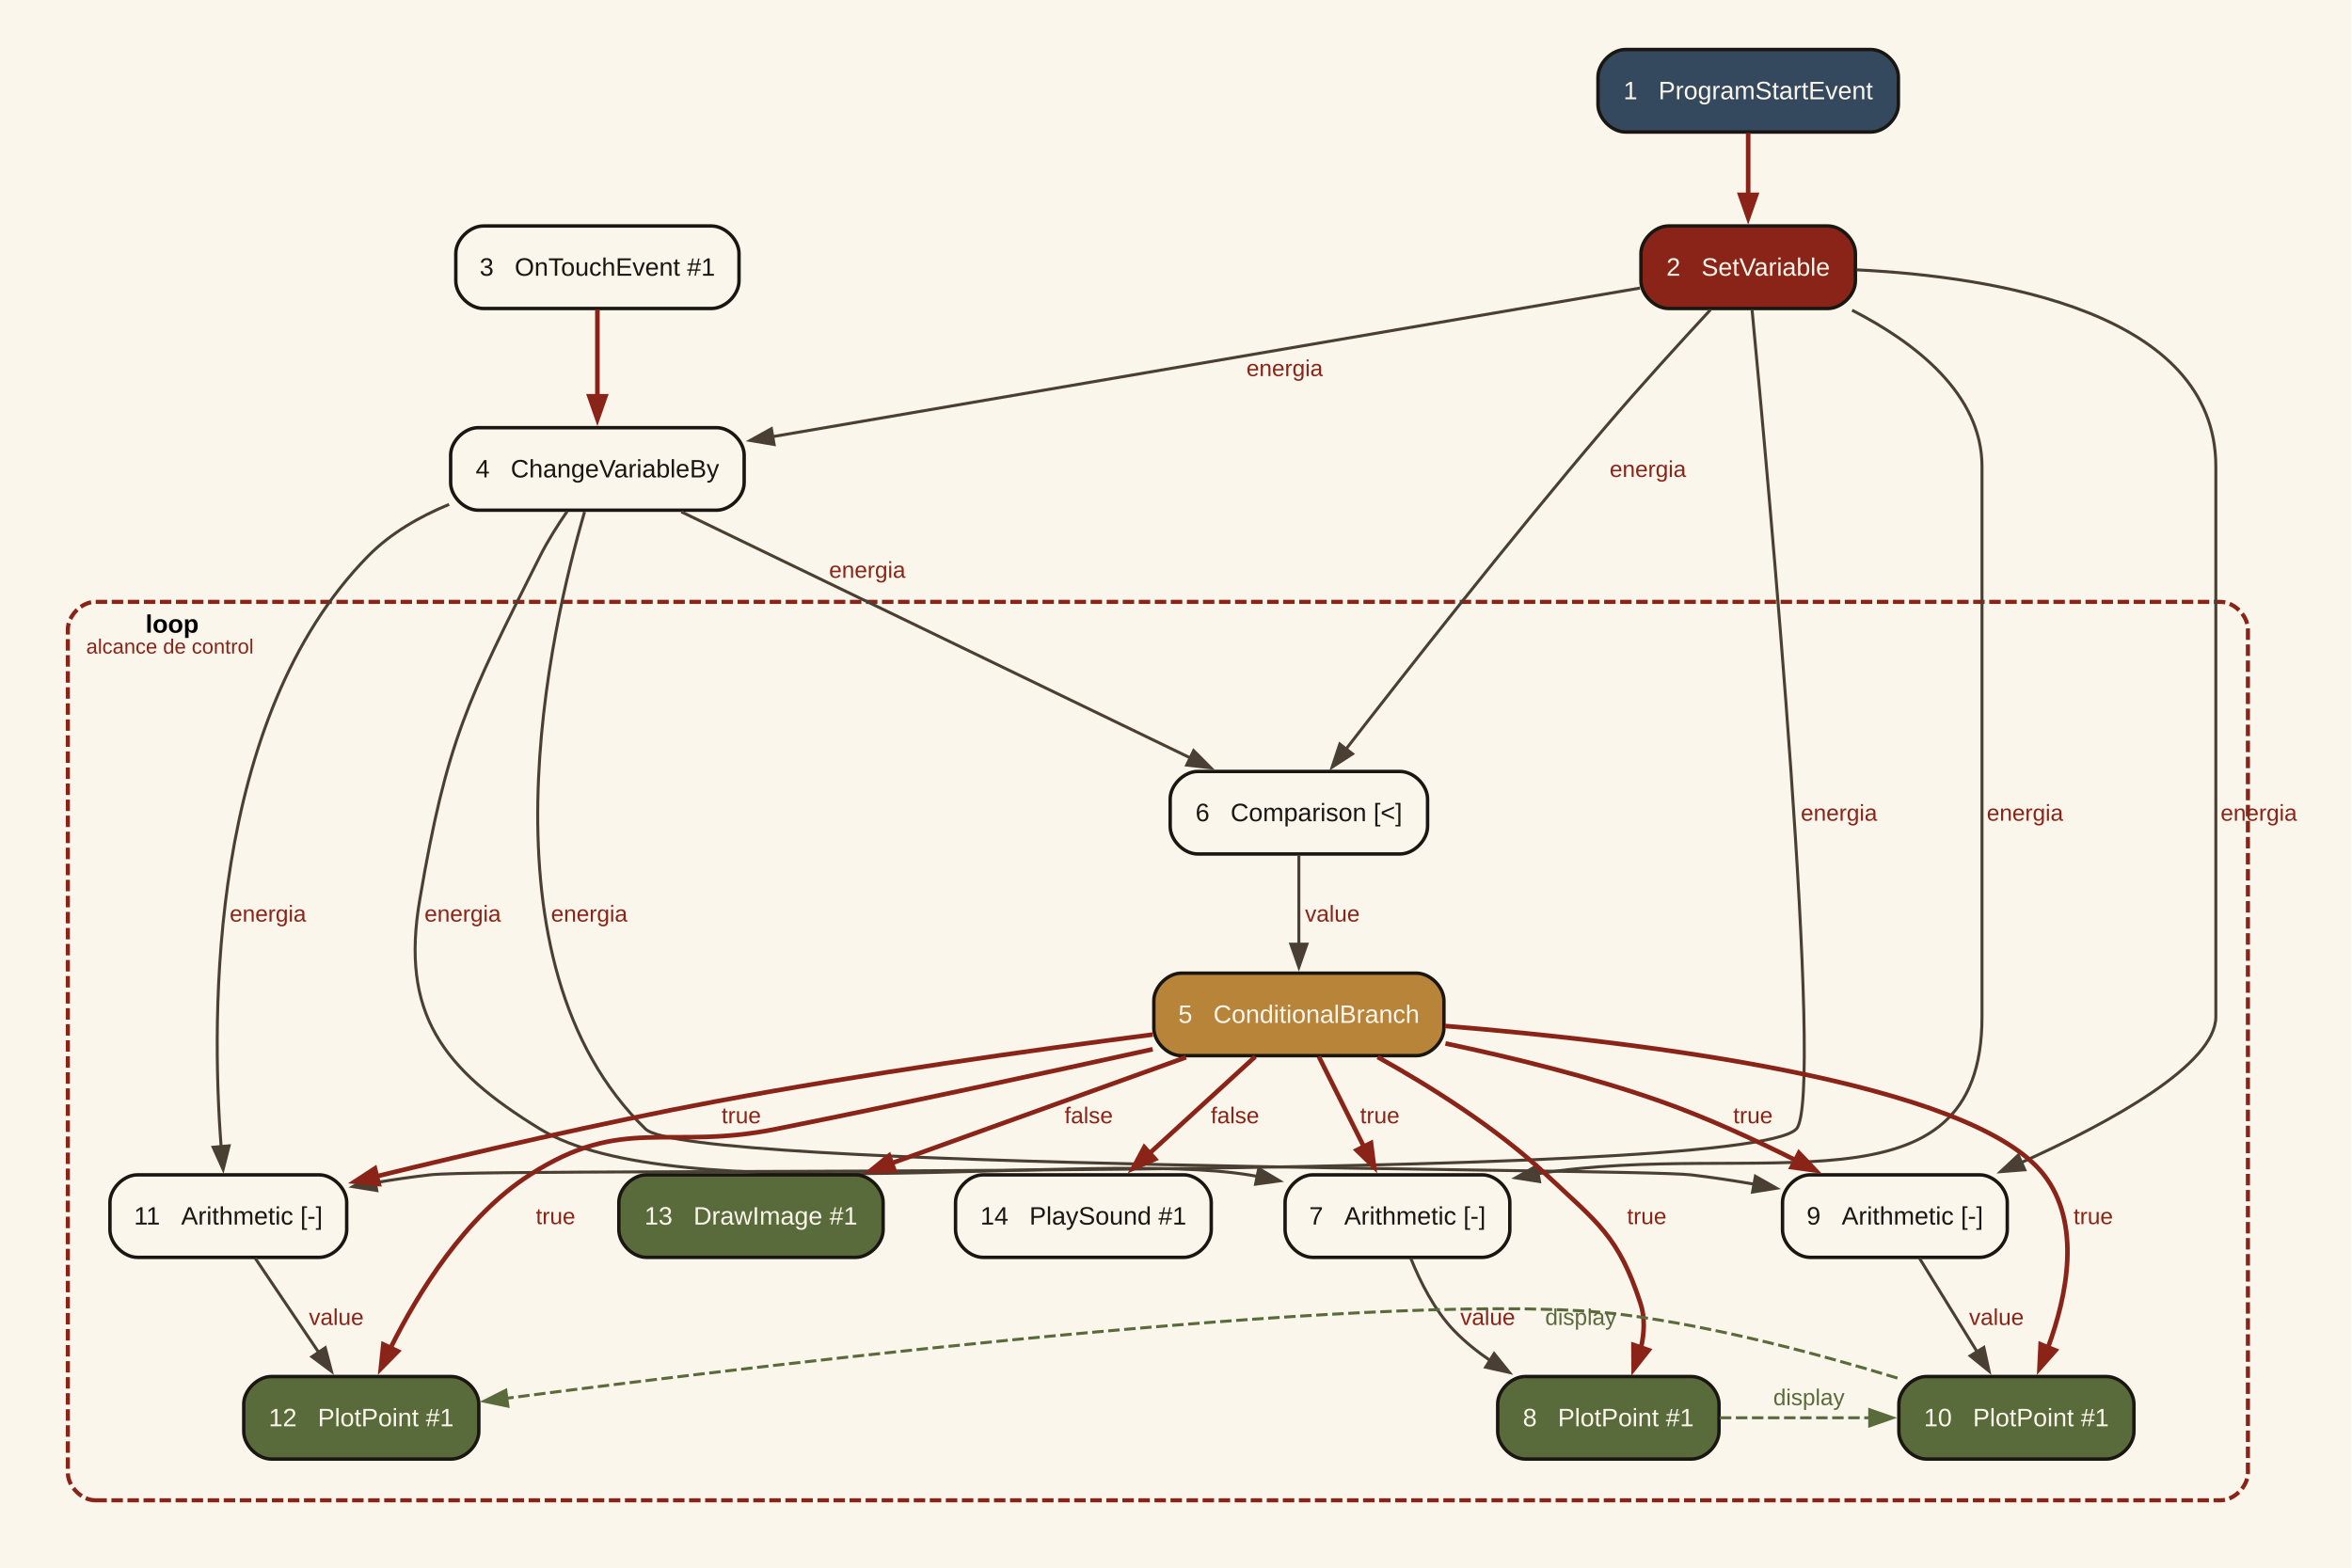
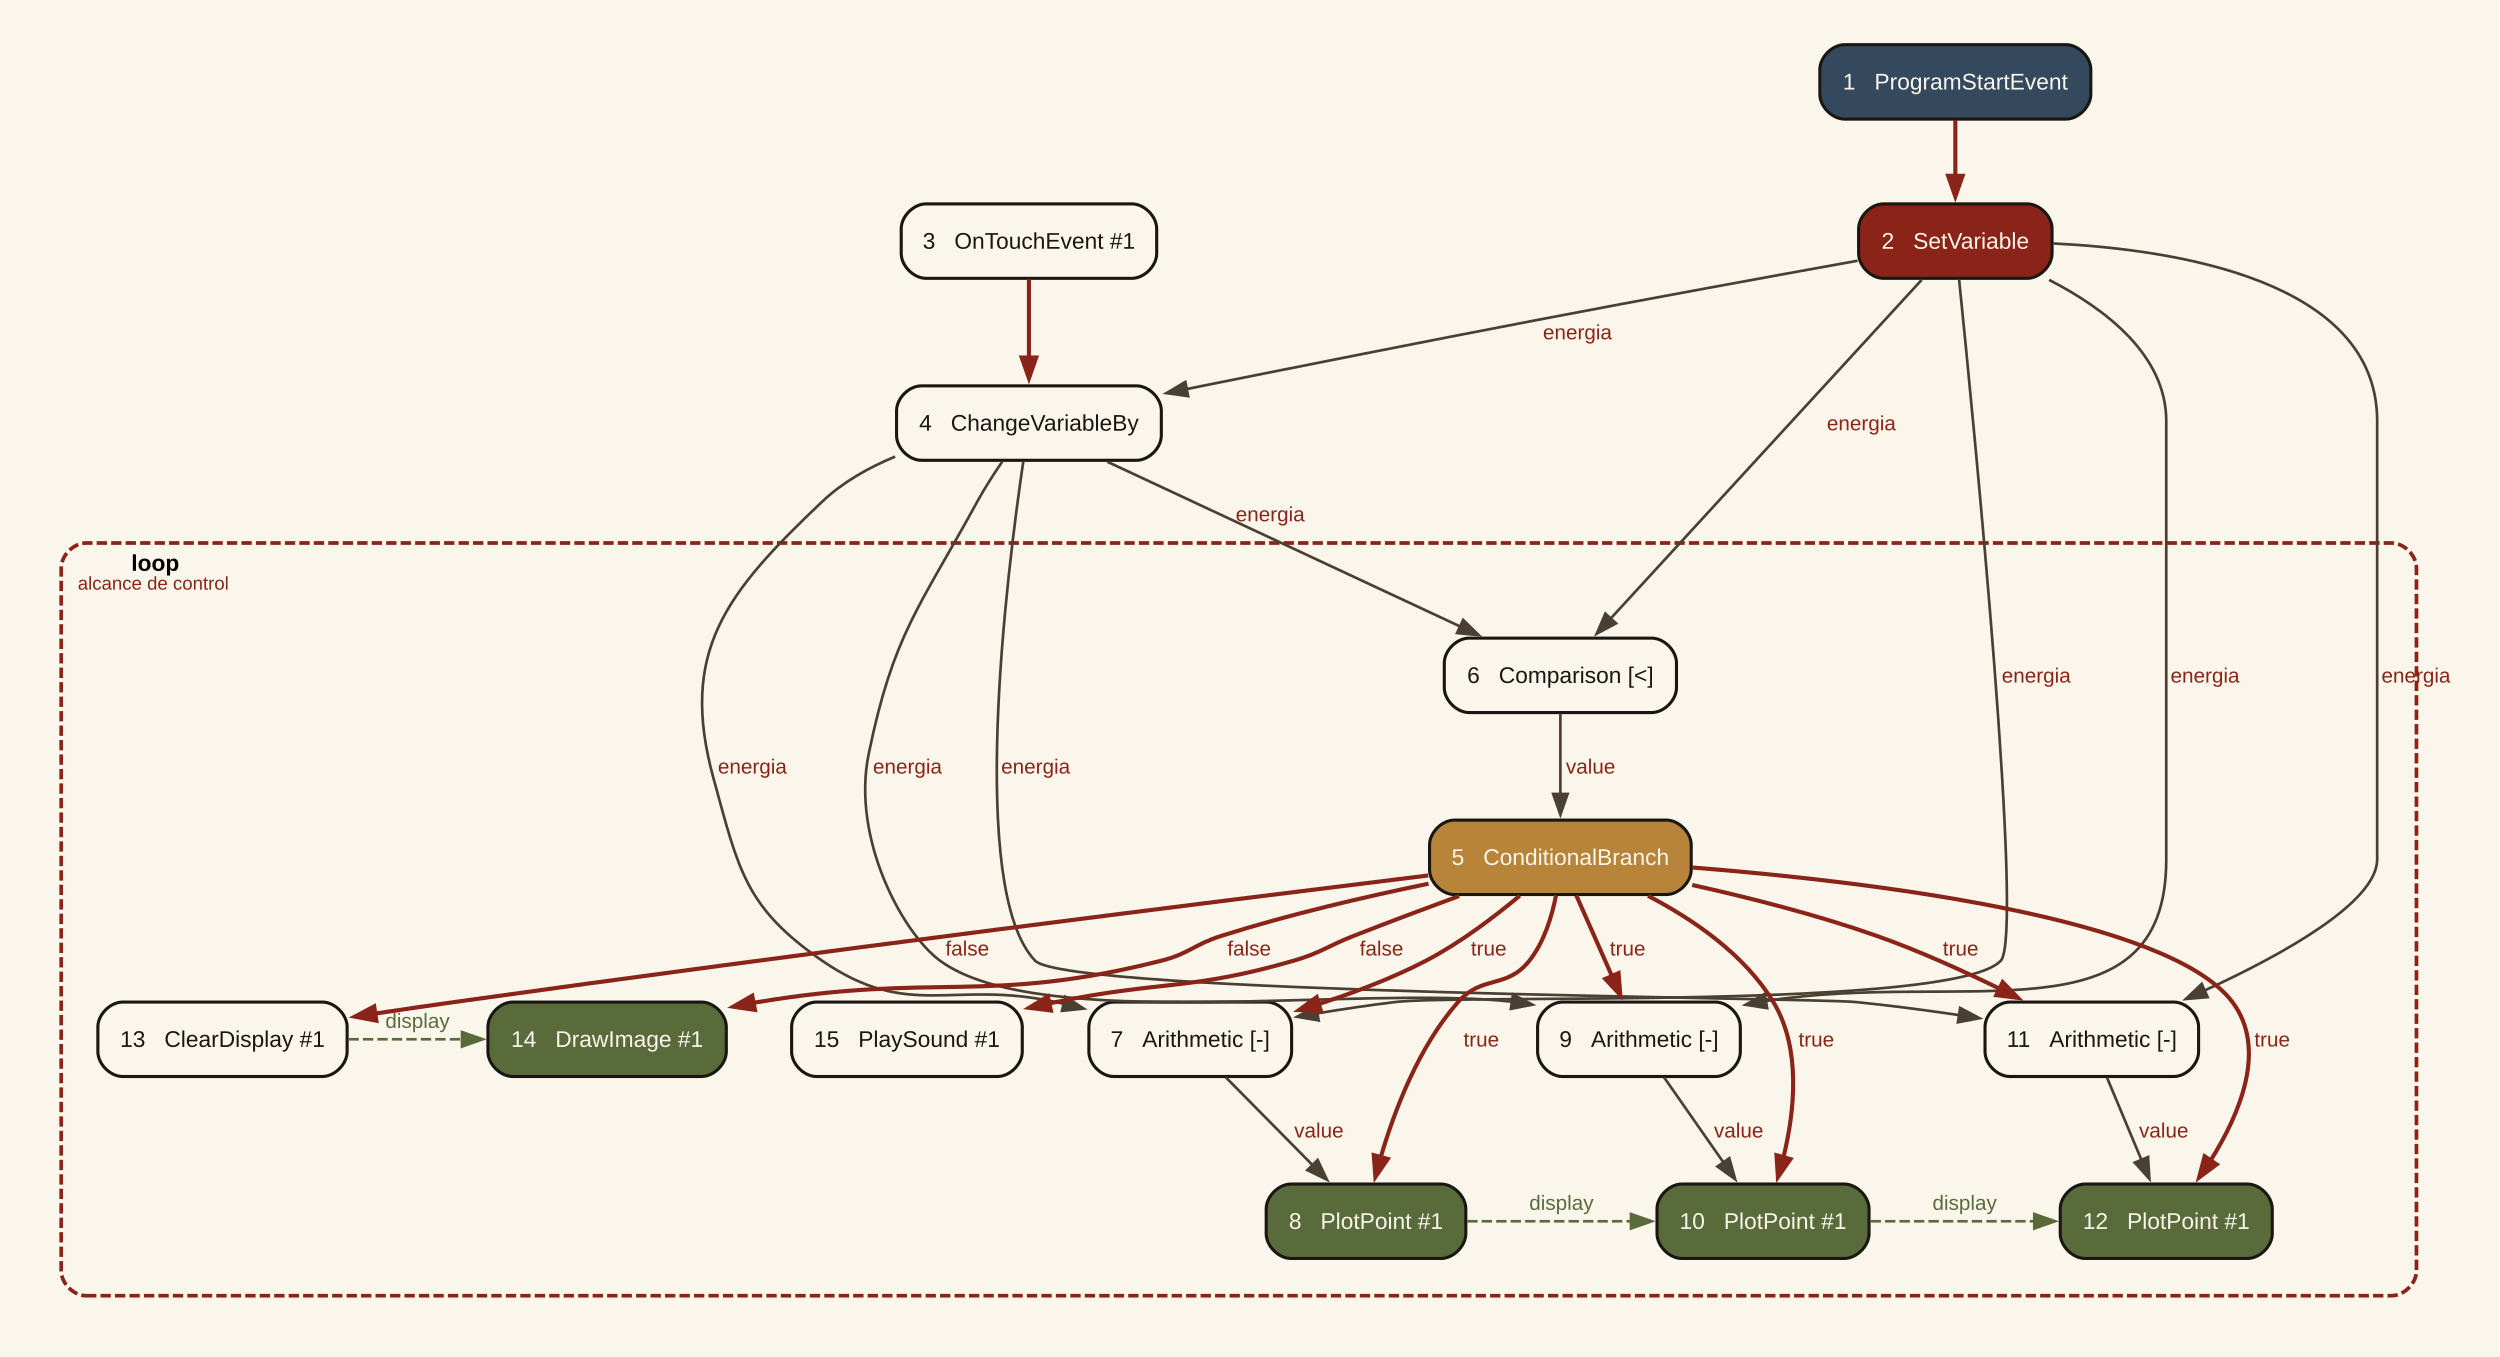
- <svg xmlns="http://www.w3.org/2000/svg" width="1026pt" height="684pt" viewBox="0.00 0.00 1026.00 684.00">
-   <g id="graph0" class="graph" transform="scale(1 1) rotate(0) translate(21.6 662.6)">
-     <polygon fill="#fbf6eb" stroke="none" points="-21.6,21.6 -21.6,-662.6 1004.1,-662.6 1004.1,21.6 -21.6,21.6" />
+ <svg xmlns="http://www.w3.org/2000/svg" width="1209pt" height="656pt" viewBox="0.00 0.00 1209.00 656.00">
+   <g id="graph0" class="graph" transform="scale(1 1) rotate(0) translate(21.6 634.6)">
+     <polygon fill="#fbf6eb" stroke="none" points="-21.6,21.6 -21.6,-634.6 1187.1,-634.6 1187.1,21.6 -21.6,21.6" />
    <g id="clust1" class="cluster">
-       <path fill="#fbf6eb" stroke="#8b2418" stroke-width="1.8" stroke-dasharray="5,2" d="M20,-8C20,-8 947,-8 947,-8 953,-8 959,-14 959,-20 959,-20 959,-388 959,-388 959,-394 953,-400 947,-400 947,-400 20,-400 20,-400 14,-400 8,-394 8,-388 8,-388 8,-20 8,-20 8,-14 14,-8 20,-8" />
-       <text xml:space="preserve" text-anchor="start" x="41.88" y="-386.55" font-family="Arial" font-weight="bold" font-size="11.00">loop</text>
-       <text xml:space="preserve" text-anchor="start" x="16" y="-377.45" font-family="Arial" font-size="9.00" fill="#8b2418">alcance de control</text>
+       <path fill="#fbf6eb" stroke="#8b2418" stroke-width="1.8" stroke-dasharray="5,2" d="M20,-8C20,-8 1135,-8 1135,-8 1141,-8 1147,-14 1147,-20 1147,-20 1147,-360 1147,-360 1147,-366 1141,-372 1135,-372 1135,-372 20,-372 20,-372 14,-372 8,-366 8,-360 8,-360 8,-20 8,-20 8,-14 14,-8 20,-8" />
+       <text xml:space="preserve" text-anchor="start" x="41.88" y="-358.55" font-family="Arial" font-weight="bold" font-size="11.00">loop</text>
+       <text xml:space="preserve" text-anchor="start" x="16" y="-349.45" font-family="Arial" font-size="9.00" fill="#8b2418">alcance de control</text>
    </g>
    <g id="node1" class="node">
-       <path fill="#34495e" stroke="#1a1612" stroke-width="1.5" d="M794.52,-641C794.52,-641 687.48,-641 687.48,-641 681.48,-641 675.48,-635 675.48,-629 675.48,-629 675.48,-617 675.48,-617 675.48,-611 681.48,-605 687.48,-605 687.48,-605 794.52,-605 794.52,-605 800.52,-605 806.52,-611 806.52,-617 806.52,-617 806.52,-629 806.52,-629 806.52,-635 800.52,-641 794.52,-641" />
-       <text xml:space="preserve" text-anchor="middle" x="741" y="-619.3" font-family="Arial" font-size="11.00" fill="#fbf6eb">1   ProgramStartEvent</text>
+       <path fill="#34495e" stroke="#1a1612" stroke-width="1.5" d="M977.52,-613C977.52,-613 870.48,-613 870.48,-613 864.48,-613 858.48,-607 858.48,-601 858.48,-601 858.48,-589 858.48,-589 858.48,-583 864.48,-577 870.48,-577 870.48,-577 977.52,-577 977.52,-577 983.52,-577 989.52,-583 989.52,-589 989.52,-589 989.52,-601 989.52,-601 989.52,-607 983.52,-613 977.52,-613" />
+       <text xml:space="preserve" text-anchor="middle" x="924" y="-591.3" font-family="Arial" font-size="11.00" fill="#fbf6eb">1   ProgramStartEvent</text>
    </g>
    <g id="node2" class="node">
-       <path fill="#8b2418" stroke="#1a1612" stroke-width="1.5" d="M775.77,-564C775.77,-564 706.23,-564 706.23,-564 700.23,-564 694.23,-558 694.23,-552 694.23,-552 694.23,-540 694.23,-540 694.23,-534 700.23,-528 706.23,-528 706.23,-528 775.77,-528 775.77,-528 781.77,-528 787.77,-534 787.77,-540 787.77,-540 787.77,-552 787.77,-552 787.77,-558 781.77,-564 775.77,-564" />
-       <text xml:space="preserve" text-anchor="middle" x="741" y="-542.3" font-family="Arial" font-size="11.00" fill="#fbf6eb">2   SetVariable</text>
+       <path fill="#8b2418" stroke="#1a1612" stroke-width="1.5" d="M958.77,-536C958.77,-536 889.23,-536 889.23,-536 883.23,-536 877.23,-530 877.23,-524 877.23,-524 877.23,-512 877.23,-512 877.23,-506 883.23,-500 889.23,-500 889.23,-500 958.77,-500 958.77,-500 964.77,-500 970.77,-506 970.77,-512 970.77,-512 970.77,-524 970.77,-524 970.77,-530 964.77,-536 958.77,-536" />
+       <text xml:space="preserve" text-anchor="middle" x="924" y="-514.3" font-family="Arial" font-size="11.00" fill="#fbf6eb">2   SetVariable</text>
    </g>
    <g id="edge1" class="edge">
-       <path fill="none" stroke="#8b2418" stroke-width="2" d="M741,-604.6C741,-596.52 741,-586.67 741,-577.42" />
-       <polygon fill="#8b2418" stroke="#8b2418" stroke-width="2" points="744.5,-577.59 741,-567.59 737.5,-577.59 744.5,-577.59" />
+       <path fill="none" stroke="#8b2418" stroke-width="2" d="M924,-576.6C924,-568.52 924,-558.67 924,-549.42" />
+       <polygon fill="#8b2418" stroke="#8b2418" stroke-width="2" points="927.5,-549.59 924,-539.59 920.5,-549.59 927.5,-549.59" />
    </g>
    <g id="node4" class="node">
-       <path fill="#fbf6eb" stroke="#1a1612" stroke-width="1.5" d="M291.02,-476C291.02,-476 186.98,-476 186.98,-476 180.98,-476 174.98,-470 174.98,-464 174.98,-464 174.98,-452 174.98,-452 174.98,-446 180.98,-440 186.98,-440 186.98,-440 291.02,-440 291.02,-440 297.02,-440 303.02,-446 303.02,-452 303.02,-452 303.02,-464 303.02,-464 303.02,-470 297.02,-476 291.02,-476" />
-       <text xml:space="preserve" text-anchor="middle" x="239" y="-454.3" font-family="Arial" font-size="11.00" fill="#1a1612">4   ChangeVariableBy</text>
+       <path fill="#fbf6eb" stroke="#1a1612" stroke-width="1.5" d="M528.02,-448C528.02,-448 423.98,-448 423.98,-448 417.98,-448 411.98,-442 411.98,-436 411.98,-436 411.98,-424 411.98,-424 411.98,-418 417.98,-412 423.98,-412 423.98,-412 528.02,-412 528.02,-412 534.02,-412 540.02,-418 540.02,-424 540.02,-424 540.02,-436 540.02,-436 540.02,-442 534.02,-448 528.02,-448" />
+       <text xml:space="preserve" text-anchor="middle" x="476" y="-426.3" font-family="Arial" font-size="11.00" fill="#1a1612">4   ChangeVariableBy</text>
    </g>
    <g id="edge2" class="edge">
-       <path fill="none" stroke="#4a3f33" stroke-width="1.3" d="M693.77,-536.91C606.82,-522.01 420.68,-490.12 315.49,-472.1" />
-       <polygon fill="#4a3f33" stroke="#4a3f33" stroke-width="1.3" points="316.09,-468.66 305.64,-470.42 314.9,-475.55 316.09,-468.66" />
-       <text xml:space="preserve" text-anchor="middle" x="538.81" y="-498.5" font-family="Arial" font-size="10.00" fill="#8b2418"> energia </text>
+       <path fill="none" stroke="#4a3f33" stroke-width="1.3" d="M876.74,-508.52C835.88,-501.15 775.25,-490.09 722.5,-480 665.39,-469.08 600.94,-456.25 552.27,-446.46" />
+       <polygon fill="#4a3f33" stroke="#4a3f33" stroke-width="1.3" points="552.99,-443.03 542.49,-444.49 551.61,-449.9 552.99,-443.03" />
+       <text xml:space="preserve" text-anchor="middle" x="741.25" y="-470.5" font-family="Arial" font-size="10.00" fill="#8b2418"> energia </text>
    </g>
    <g id="node6" class="node">
-       <path fill="#fbf6eb" stroke="#1a1612" stroke-width="1.5" d="M589.14,-326C589.14,-326 500.86,-326 500.86,-326 494.86,-326 488.86,-320 488.86,-314 488.86,-314 488.86,-302 488.86,-302 488.86,-296 494.86,-290 500.86,-290 500.86,-290 589.14,-290 589.14,-290 595.14,-290 601.14,-296 601.14,-302 601.14,-302 601.14,-314 601.14,-314 601.14,-320 595.14,-326 589.14,-326" />
-       <text xml:space="preserve" text-anchor="middle" x="545" y="-304.3" font-family="Arial" font-size="11.00" fill="#1a1612">6   Comparison [&lt;]</text>
+       <path fill="#fbf6eb" stroke="#1a1612" stroke-width="1.5" d="M777.14,-326C777.14,-326 688.86,-326 688.86,-326 682.86,-326 676.86,-320 676.86,-314 676.86,-314 676.86,-302 676.86,-302 676.86,-296 682.86,-290 688.86,-290 688.86,-290 777.14,-290 777.14,-290 783.14,-290 789.14,-296 789.14,-302 789.14,-302 789.14,-314 789.14,-314 789.14,-320 783.14,-326 777.14,-326" />
+       <text xml:space="preserve" text-anchor="middle" x="733" y="-304.3" font-family="Arial" font-size="11.00" fill="#1a1612">6   Comparison [&lt;]</text>
    </g>
    <g id="edge3" class="edge">
-       <path fill="none" stroke="#4a3f33" stroke-width="1.3" d="M724.51,-527.4C711.72,-513.61 693.69,-493.85 678.5,-476 637.11,-427.38 591.07,-368.7 565.31,-335.43" />
-       <polygon fill="#4a3f33" stroke="#4a3f33" stroke-width="1.3" points="568.39,-333.68 559.51,-327.91 562.85,-337.96 568.39,-333.68" />
-       <text xml:space="preserve" text-anchor="middle" x="697.25" y="-454.5" font-family="Arial" font-size="10.00" fill="#8b2418"> energia </text>
+       <path fill="none" stroke="#4a3f33" stroke-width="1.3" d="M907.72,-499.27C874.1,-462.66 796.86,-378.54 757.31,-335.47" />
+       <polygon fill="#4a3f33" stroke="#4a3f33" stroke-width="1.3" points="759.92,-333.14 750.57,-328.14 754.76,-337.87 759.92,-333.14" />
+       <text xml:space="preserve" text-anchor="middle" x="878.56" y="-426.5" font-family="Arial" font-size="10.00" fill="#8b2418"> energia </text>
    </g>
    <g id="node7" class="node">
-       <path fill="#fbf6eb" stroke="#1a1612" stroke-width="1.5" d="M625.02,-150C625.02,-150 550.98,-150 550.98,-150 544.98,-150 538.98,-144 538.98,-138 538.98,-138 538.98,-126 538.98,-126 538.98,-120 544.98,-114 550.98,-114 550.98,-114 625.02,-114 625.02,-114 631.02,-114 637.02,-120 637.02,-126 637.02,-126 637.02,-138 637.02,-138 637.02,-144 631.02,-150 625.02,-150" />
-       <text xml:space="preserve" text-anchor="middle" x="588" y="-128.3" font-family="Arial" font-size="11.00" fill="#1a1612">7   Arithmetic [-]</text>
+       <path fill="#fbf6eb" stroke="#1a1612" stroke-width="1.5" d="M591.02,-150C591.02,-150 516.98,-150 516.98,-150 510.98,-150 504.98,-144 504.98,-138 504.98,-138 504.98,-126 504.98,-126 504.98,-120 510.98,-114 516.98,-114 516.98,-114 591.02,-114 591.02,-114 597.02,-114 603.02,-120 603.02,-126 603.02,-126 603.02,-138 603.02,-138 603.02,-144 597.02,-150 591.02,-150" />
+       <text xml:space="preserve" text-anchor="middle" x="554" y="-128.3" font-family="Arial" font-size="11.00" fill="#1a1612">7   Arithmetic [-]</text>
    </g>
    <g id="edge4" class="edge">
-       <path fill="none" stroke="#4a3f33" stroke-width="1.3" d="M786.33,-527.25C813.57,-513.29 843,-490.85 843,-459 843,-459 843,-459 843,-219 843,-129.45 744.45,-165.65 649.2,-150.47" />
-       <polygon fill="#4a3f33" stroke="#4a3f33" stroke-width="1.3" points="650.01,-147.06 639.55,-148.7 648.75,-153.94 650.01,-147.06" />
-       <text xml:space="preserve" text-anchor="middle" x="861.75" y="-304.5" font-family="Arial" font-size="10.00" fill="#8b2418"> energia </text>
+       <path fill="none" stroke="#4a3f33" stroke-width="1.3" d="M925.81,-499.53C932.83,-430.81 957.36,-182.16 946,-170 923.73,-146.15 685.4,-153.88 653,-150 640.8,-148.54 627.81,-146.59 615.39,-144.54" />
+       <polygon fill="#4a3f33" stroke="#4a3f33" stroke-width="1.3" points="616.1,-141.11 605.65,-142.89 614.92,-148.01 616.1,-141.11" />
+       <text xml:space="preserve" text-anchor="middle" x="963.12" y="-304.5" font-family="Arial" font-size="10.00" fill="#8b2418"> energia </text>
    </g>
    <g id="node9" class="node">
-       <path fill="#fbf6eb" stroke="#1a1612" stroke-width="1.5" d="M842.02,-150C842.02,-150 767.98,-150 767.98,-150 761.98,-150 755.98,-144 755.98,-138 755.98,-138 755.98,-126 755.98,-126 755.98,-120 761.98,-114 767.98,-114 767.98,-114 842.02,-114 842.02,-114 848.02,-114 854.02,-120 854.02,-126 854.02,-126 854.02,-138 854.02,-138 854.02,-144 848.02,-150 842.02,-150" />
-       <text xml:space="preserve" text-anchor="middle" x="805" y="-128.3" font-family="Arial" font-size="11.00" fill="#1a1612">9   Arithmetic [-]</text>
+       <path fill="#fbf6eb" stroke="#1a1612" stroke-width="1.5" d="M808.02,-150C808.02,-150 733.98,-150 733.98,-150 727.98,-150 721.98,-144 721.98,-138 721.98,-138 721.98,-126 721.98,-126 721.98,-120 727.98,-114 733.98,-114 733.98,-114 808.02,-114 808.02,-114 814.02,-114 820.02,-120 820.02,-126 820.02,-126 820.02,-138 820.02,-138 820.02,-144 814.02,-150 808.02,-150" />
+       <text xml:space="preserve" text-anchor="middle" x="771" y="-128.3" font-family="Arial" font-size="11.00" fill="#1a1612">9   Arithmetic [-]</text>
    </g>
    <g id="edge5" class="edge">
-       <path fill="none" stroke="#4a3f33" stroke-width="1.3" d="M788.31,-544.87C848.58,-541.93 945,-526.65 945,-459 945,-459 945,-459 945,-219 945,-198.14 899.31,-173.05 860.13,-155.36" />
-       <polygon fill="#4a3f33" stroke="#4a3f33" stroke-width="1.3" points="861.66,-152.21 851.1,-151.38 858.83,-158.62 861.66,-152.21" />
-       <text xml:space="preserve" text-anchor="middle" x="963.75" y="-304.5" font-family="Arial" font-size="10.00" fill="#8b2418"> energia </text>
+       <path fill="none" stroke="#4a3f33" stroke-width="1.3" d="M969.33,-499.25C996.57,-485.29 1026,-462.85 1026,-431 1026,-431 1026,-431 1026,-219 1026,-129.45 927.45,-165.65 832.2,-150.47" />
+       <polygon fill="#4a3f33" stroke="#4a3f33" stroke-width="1.3" points="833.01,-147.06 822.55,-148.7 831.75,-153.94 833.01,-147.06" />
+       <text xml:space="preserve" text-anchor="middle" x="1044.75" y="-304.5" font-family="Arial" font-size="10.00" fill="#8b2418"> energia </text>
    </g>
    <g id="node11" class="node">
-       <path fill="#fbf6eb" stroke="#1a1612" stroke-width="1.5" d="M117.64,-150C117.64,-150 38.36,-150 38.36,-150 32.36,-150 26.36,-144 26.36,-138 26.36,-138 26.36,-126 26.36,-126 26.36,-120 32.36,-114 38.36,-114 38.36,-114 117.64,-114 117.64,-114 123.64,-114 129.64,-120 129.64,-126 129.64,-126 129.64,-138 129.64,-138 129.64,-144 123.64,-150 117.64,-150" />
-       <text xml:space="preserve" text-anchor="middle" x="78" y="-128.3" font-family="Arial" font-size="11.00" fill="#1a1612">11   Arithmetic [-]</text>
+       <path fill="#fbf6eb" stroke="#1a1612" stroke-width="1.5" d="M1029.64,-150C1029.64,-150 950.36,-150 950.36,-150 944.36,-150 938.36,-144 938.36,-138 938.36,-138 938.36,-126 938.36,-126 938.36,-120 944.36,-114 950.36,-114 950.36,-114 1029.64,-114 1029.64,-114 1035.64,-114 1041.64,-120 1041.64,-126 1041.64,-126 1041.64,-138 1041.64,-138 1041.64,-144 1035.64,-150 1029.64,-150" />
+       <text xml:space="preserve" text-anchor="middle" x="990" y="-128.3" font-family="Arial" font-size="11.00" fill="#1a1612">11   Arithmetic [-]</text>
    </g>
    <g id="edge6" class="edge">
-       <path fill="none" stroke="#4a3f33" stroke-width="1.3" d="M742.68,-527.6C749.55,-455.46 774.58,-183.01 762,-170 738.97,-146.18 198.92,-153.71 166,-150 158.21,-149.12 150.07,-147.93 142.04,-146.58" />
-       <polygon fill="#4a3f33" stroke="#4a3f33" stroke-width="1.3" points="142.77,-143.16 132.31,-144.86 141.55,-150.05 142.77,-143.16" />
-       <text xml:space="preserve" text-anchor="middle" x="780.62" y="-304.5" font-family="Arial" font-size="10.00" fill="#8b2418"> energia </text>
+       <path fill="none" stroke="#4a3f33" stroke-width="1.3" d="M971.31,-516.87C1031.58,-513.93 1128,-498.65 1128,-431 1128,-431 1128,-431 1128,-219 1128,-198.36 1082.96,-173.23 1044.34,-155.48" />
+       <polygon fill="#4a3f33" stroke="#4a3f33" stroke-width="1.3" points="1046.01,-152.4 1035.46,-151.49 1043.14,-158.78 1046.01,-152.4" />
+       <text xml:space="preserve" text-anchor="middle" x="1146.75" y="-304.5" font-family="Arial" font-size="10.00" fill="#8b2418"> energia </text>
    </g>
    <g id="node3" class="node">
-       <path fill="#fbf6eb" stroke="#1a1612" stroke-width="1.5" d="M288.77,-564C288.77,-564 189.23,-564 189.23,-564 183.23,-564 177.23,-558 177.23,-552 177.23,-552 177.23,-540 177.23,-540 177.23,-534 183.23,-528 189.23,-528 189.23,-528 288.77,-528 288.77,-528 294.77,-528 300.77,-534 300.77,-540 300.77,-540 300.77,-552 300.77,-552 300.77,-558 294.77,-564 288.77,-564" />
-       <text xml:space="preserve" text-anchor="middle" x="239" y="-542.3" font-family="Arial" font-size="11.00" fill="#1a1612">3   OnTouchEvent #1</text>
+       <path fill="#fbf6eb" stroke="#1a1612" stroke-width="1.5" d="M525.77,-536C525.77,-536 426.23,-536 426.23,-536 420.23,-536 414.23,-530 414.23,-524 414.23,-524 414.23,-512 414.23,-512 414.23,-506 420.23,-500 426.23,-500 426.23,-500 525.77,-500 525.77,-500 531.77,-500 537.77,-506 537.77,-512 537.77,-512 537.77,-524 537.77,-524 537.77,-530 531.77,-536 525.77,-536" />
+       <text xml:space="preserve" text-anchor="middle" x="476" y="-514.3" font-family="Arial" font-size="11.00" fill="#1a1612">3   OnTouchEvent #1</text>
    </g>
    <g id="edge7" class="edge">
-       <path fill="none" stroke="#8b2418" stroke-width="2" d="M239,-527.6C239,-516.71 239,-502.39 239,-489.64" />
-       <polygon fill="#8b2418" stroke="#8b2418" stroke-width="2" points="242.5,-489.7 239,-479.7 235.5,-489.7 242.5,-489.7" />
+       <path fill="none" stroke="#8b2418" stroke-width="2" d="M476,-499.6C476,-488.71 476,-474.39 476,-461.64" />
+       <polygon fill="#8b2418" stroke="#8b2418" stroke-width="2" points="479.5,-461.7 476,-451.7 472.5,-461.7 479.5,-461.7" />
    </g>
    <g id="edge8" class="edge">
-       <path fill="none" stroke="#4a3f33" stroke-width="1.3" d="M275.61,-439.29C331.13,-412.44 436.62,-361.42 497.83,-331.82" />
-       <polygon fill="#4a3f33" stroke="#4a3f33" stroke-width="1.3" points="499.1,-335.09 506.58,-327.58 496.05,-328.79 499.1,-335.09" />
-       <text xml:space="preserve" text-anchor="middle" x="356.73" y="-410.5" font-family="Arial" font-size="10.00" fill="#8b2418"> energia </text>
+       <path fill="none" stroke="#4a3f33" stroke-width="1.3" d="M513.92,-411.29C559.22,-390.14 635.09,-354.72 684.59,-331.6" />
+       <polygon fill="#4a3f33" stroke="#4a3f33" stroke-width="1.3" points="685.98,-334.82 693.56,-327.42 683.02,-328.48 685.98,-334.82" />
+       <text xml:space="preserve" text-anchor="middle" x="592.67" y="-382.5" font-family="Arial" font-size="10.00" fill="#8b2418"> energia </text>
    </g>
    <g id="edge9" class="edge">
-       <path fill="none" stroke="#4a3f33" stroke-width="1.3" d="M225.82,-439.5C221.69,-433.52 217.34,-426.65 214,-420 182.3,-356.88 173.33,-339.63 161.5,-270 153.09,-220.51 171.17,-196.18 214,-170 272.71,-134.11 455.07,-160.98 523,-150 524.27,-149.8 525.54,-149.58 526.83,-149.35" />
-       <polygon fill="#4a3f33" stroke="#4a3f33" stroke-width="1.3" points="527.49,-152.78 536.6,-147.37 526.1,-145.92 527.49,-152.78" />
-       <text xml:space="preserve" text-anchor="middle" x="180.25" y="-260.5" font-family="Arial" font-size="10.00" fill="#8b2418"> energia </text>
+       <path fill="none" stroke="#4a3f33" stroke-width="1.3" d="M411.3,-413.79C398.48,-408.5 385.93,-401.43 376,-392 329.61,-347.96 306.5,-319.66 323.5,-258 335.6,-214.09 338.52,-195.87 376,-170 417.98,-141.03 439.18,-160.91 489,-150 490.25,-149.73 491.52,-149.44 492.79,-149.15" />
+       <polygon fill="#4a3f33" stroke="#4a3f33" stroke-width="1.3" points="493.57,-152.57 502.5,-146.86 491.96,-145.75 493.57,-152.57" />
+       <text xml:space="preserve" text-anchor="middle" x="342.25" y="-260.5" font-family="Arial" font-size="10.00" fill="#8b2418"> energia </text>
    </g>
    <g id="edge10" class="edge">
-       <path fill="none" stroke="#4a3f33" stroke-width="1.3" d="M233.4,-439.25C218.66,-388.7 184.92,-242.92 260,-170 278.19,-152.33 690.81,-152.94 716,-150 725.01,-148.95 734.47,-147.51 743.73,-145.91" />
-       <polygon fill="#4a3f33" stroke="#4a3f33" stroke-width="1.3" points="744.15,-149.39 753.36,-144.16 742.9,-142.5 744.15,-149.39" />
-       <text xml:space="preserve" text-anchor="middle" x="235.43" y="-260.5" font-family="Arial" font-size="10.00" fill="#8b2418"> energia </text>
+       <path fill="none" stroke="#4a3f33" stroke-width="1.3" d="M463.09,-411.36C458.98,-405.37 454.57,-398.53 451,-392 422.68,-340.2 410.41,-327.82 398.5,-270 390.1,-229.22 414.77,-183.41 433,-170 480.77,-134.87 634.92,-158.43 709.7,-150.17" />
+       <polygon fill="#4a3f33" stroke="#4a3f33" stroke-width="1.3" points="710.07,-153.66 719.47,-148.76 709.07,-146.73 710.07,-153.66" />
+       <text xml:space="preserve" text-anchor="middle" x="417.25" y="-260.5" font-family="Arial" font-size="10.00" fill="#8b2418"> energia </text>
    </g>
    <g id="edge11" class="edge">
-       <path fill="none" stroke="#4a3f33" stroke-width="1.3" d="M174.31,-442.52C161.34,-437.18 148.73,-429.9 139,-420 69.47,-349.23 70.43,-220.02 74.87,-162.26" />
-       <polygon fill="#4a3f33" stroke="#4a3f33" stroke-width="1.3" points="78.34,-162.66 75.73,-152.39 71.37,-162.05 78.34,-162.66" />
-       <text xml:space="preserve" text-anchor="middle" x="95.28" y="-260.5" font-family="Arial" font-size="10.00" fill="#8b2418"> energia </text>
+       <path fill="none" stroke="#4a3f33" stroke-width="1.3" d="M473.25,-411.35C465.49,-358.7 446.03,-204.27 479,-170 494.31,-154.08 854.03,-152.19 876,-150 892.26,-148.38 909.75,-146.07 926.03,-143.66" />
+       <polygon fill="#4a3f33" stroke="#4a3f33" stroke-width="1.3" points="926.33,-147.16 935.69,-142.2 925.28,-140.24 926.33,-147.16" />
+       <text xml:space="preserve" text-anchor="middle" x="479.24" y="-260.5" font-family="Arial" font-size="10.00" fill="#8b2418"> energia </text>
    </g>
    <g id="node5" class="node">
-       <path fill="#b8843a" stroke="#1a1612" stroke-width="1.5" d="M596.27,-238C596.27,-238 493.73,-238 493.73,-238 487.73,-238 481.73,-232 481.73,-226 481.73,-226 481.73,-214 481.73,-214 481.73,-208 487.73,-202 493.73,-202 493.73,-202 596.27,-202 596.27,-202 602.27,-202 608.27,-208 608.27,-214 608.27,-214 608.27,-226 608.27,-226 608.27,-232 602.27,-238 596.27,-238" />
-       <text xml:space="preserve" text-anchor="middle" x="545" y="-216.3" font-family="Arial" font-size="11.00" fill="#fbf6eb">5   ConditionalBranch</text>
+       <path fill="#b8843a" stroke="#1a1612" stroke-width="1.5" d="M784.27,-238C784.27,-238 681.73,-238 681.73,-238 675.73,-238 669.73,-232 669.73,-226 669.73,-226 669.73,-214 669.73,-214 669.73,-208 675.73,-202 681.73,-202 681.73,-202 784.27,-202 784.27,-202 790.27,-202 796.27,-208 796.27,-214 796.27,-214 796.27,-226 796.27,-226 796.27,-232 790.27,-238 784.27,-238" />
+       <text xml:space="preserve" text-anchor="middle" x="733" y="-216.3" font-family="Arial" font-size="11.00" fill="#fbf6eb">5   ConditionalBranch</text>
    </g>
    <g id="edge12" class="edge">
-       <path fill="none" stroke="#8b2418" stroke-width="2" d="M553.7,-201.6C559.38,-190.25 566.92,-175.16 573.49,-162.02" />
-       <polygon fill="#8b2418" stroke="#8b2418" stroke-width="2" points="576.47,-163.89 577.81,-153.38 570.21,-160.76 576.47,-163.89" />
-       <text xml:space="preserve" text-anchor="middle" x="580.32" y="-172.5" font-family="Arial" font-size="10.00" fill="#8b2418"> true </text>
+       <path fill="none" stroke="#8b2418" stroke-width="2" d="M713.39,-201.47C701.06,-191.18 684.42,-178.55 668,-170 651.81,-161.57 633.33,-154.58 616.03,-149.02" />
+       <polygon fill="#8b2418" stroke="#8b2418" stroke-width="2" points="617.18,-145.71 606.59,-146.12 615.12,-152.4 617.18,-145.71" />
+       <text xml:space="preserve" text-anchor="middle" x="698.33" y="-172.5" font-family="Arial" font-size="10.00" fill="#8b2418"> true </text>
    </g>
    <g id="node8" class="node">
-       <path fill="#5a6b3b" stroke="#1a1612" stroke-width="1.5" d="M716.27,-62C716.27,-62 643.73,-62 643.73,-62 637.73,-62 631.73,-56 631.73,-50 631.73,-50 631.73,-38 631.73,-38 631.73,-32 637.73,-26 643.73,-26 643.73,-26 716.27,-26 716.27,-26 722.27,-26 728.27,-32 728.27,-38 728.27,-38 728.27,-50 728.27,-50 728.27,-56 722.27,-62 716.27,-62" />
-       <text xml:space="preserve" text-anchor="middle" x="680" y="-40.3" font-family="Arial" font-size="11.00" fill="#fbf6eb">8   PlotPoint #1</text>
+       <path fill="#5a6b3b" stroke="#1a1612" stroke-width="1.5" d="M675.27,-62C675.27,-62 602.73,-62 602.73,-62 596.73,-62 590.73,-56 590.73,-50 590.73,-50 590.73,-38 590.73,-38 590.73,-32 596.73,-26 602.73,-26 602.73,-26 675.27,-26 675.27,-26 681.27,-26 687.27,-32 687.27,-38 687.27,-38 687.27,-50 687.27,-50 687.27,-56 681.27,-62 675.27,-62" />
+       <text xml:space="preserve" text-anchor="middle" x="639" y="-40.3" font-family="Arial" font-size="11.00" fill="#fbf6eb">8   PlotPoint #1</text>
    </g>
    <g id="edge13" class="edge">
-       <path fill="none" stroke="#8b2418" stroke-width="2" d="M579.4,-201.38C601.83,-188.89 630.94,-170.71 653,-150 675.49,-128.89 684.41,-123.32 694,-94 696.05,-87.73 695.72,-80.95 694.22,-74.49" />
-       <polygon fill="#8b2418" stroke="#8b2418" stroke-width="2" points="697.58,-73.52 691.03,-65.19 690.96,-75.79 697.58,-73.52" />
-       <text xml:space="preserve" text-anchor="middle" x="696.77" y="-128.5" font-family="Arial" font-size="10.00" fill="#8b2418"> true </text>
+       <path fill="none" stroke="#8b2418" stroke-width="2" d="M730.9,-201.66C728.95,-191.55 725.19,-179.06 718,-170 706.98,-156.12 695.23,-163.29 683.5,-150 664.44,-128.41 652.68,-97.46 646.07,-74.75" />
+       <polygon fill="#8b2418" stroke="#8b2418" stroke-width="2" points="649.53,-74.13 643.54,-65.39 642.77,-75.96 649.53,-74.13" />
+       <text xml:space="preserve" text-anchor="middle" x="694.75" y="-128.5" font-family="Arial" font-size="10.00" fill="#8b2418"> true </text>
    </g>
    <g id="edge14" class="edge">
-       <path fill="none" stroke="#8b2418" stroke-width="2" d="M608.95,-207.33C638.07,-201.18 672.71,-192.68 703,-182 722.82,-175.01 743.88,-165.31 761.68,-156.39" />
-       <polygon fill="#8b2418" stroke="#8b2418" stroke-width="2" points="763.15,-159.57 770.46,-151.9 759.96,-153.34 763.15,-159.57" />
-       <text xml:space="preserve" text-anchor="middle" x="743.07" y="-172.5" font-family="Arial" font-size="10.00" fill="#8b2418"> true </text>
+       <path fill="none" stroke="#8b2418" stroke-width="2" d="M740.69,-201.6C745.65,-190.36 752.24,-175.47 758,-162.43" />
+       <polygon fill="#8b2418" stroke="#8b2418" stroke-width="2" points="761.13,-164 761.97,-153.44 754.72,-161.17 761.13,-164" />
+       <text xml:space="preserve" text-anchor="middle" x="765.53" y="-172.5" font-family="Arial" font-size="10.00" fill="#8b2418"> true </text>
    </g>
    <g id="node10" class="node">
-       <path fill="#5a6b3b" stroke="#1a1612" stroke-width="1.5" d="M897.27,-62C897.27,-62 818.73,-62 818.73,-62 812.73,-62 806.73,-56 806.73,-50 806.73,-50 806.73,-38 806.73,-38 806.73,-32 812.73,-26 818.73,-26 818.73,-26 897.27,-26 897.27,-26 903.27,-26 909.27,-32 909.27,-38 909.27,-38 909.27,-50 909.27,-50 909.27,-56 903.27,-62 897.27,-62" />
-       <text xml:space="preserve" text-anchor="middle" x="858" y="-40.3" font-family="Arial" font-size="11.00" fill="#fbf6eb">10   PlotPoint #1</text>
+       <path fill="#5a6b3b" stroke="#1a1612" stroke-width="1.5" d="M870.27,-62C870.27,-62 791.73,-62 791.73,-62 785.73,-62 779.73,-56 779.73,-50 779.73,-50 779.73,-38 779.73,-38 779.73,-32 785.73,-26 791.73,-26 791.73,-26 870.27,-26 870.27,-26 876.27,-26 882.27,-32 882.27,-38 882.27,-38 882.27,-50 882.27,-50 882.27,-56 876.27,-62 870.27,-62" />
+       <text xml:space="preserve" text-anchor="middle" x="831" y="-40.3" font-family="Arial" font-size="11.00" fill="#fbf6eb">10   PlotPoint #1</text>
    </g>
    <g id="edge15" class="edge">
-       <path fill="none" stroke="#8b2418" stroke-width="2" d="M608.73,-214.96C694.12,-208.04 838.6,-190.52 870,-150 886.42,-128.81 880.19,-97.59 871.81,-74.71" />
-       <polygon fill="#8b2418" stroke="#8b2418" stroke-width="2" points="875.06,-73.41 868.06,-65.46 868.57,-76.04 875.06,-73.41" />
-       <text xml:space="preserve" text-anchor="middle" x="891.52" y="-128.5" font-family="Arial" font-size="10.00" fill="#8b2418"> true </text>
+       <path fill="none" stroke="#8b2418" stroke-width="2" d="M775.38,-201.38C797.2,-190.02 822.08,-173.03 836,-150 849.59,-127.52 846.31,-97.12 840.85,-74.82" />
+       <polygon fill="#8b2418" stroke="#8b2418" stroke-width="2" points="844.26,-74.04 838.2,-65.35 837.52,-75.92 844.26,-74.04" />
+       <text xml:space="preserve" text-anchor="middle" x="856.77" y="-128.5" font-family="Arial" font-size="10.00" fill="#8b2418"> true </text>
    </g>
    <g id="edge16" class="edge">
-       <path fill="none" stroke="#8b2418" stroke-width="2" d="M481.22,-211.21C429.6,-204.54 355.12,-194.13 290.5,-182 240.59,-172.63 184.65,-159.63 142.69,-149.37" />
-       <polygon fill="#8b2418" stroke="#8b2418" stroke-width="2" points="143.63,-146 133.08,-147.01 141.96,-152.8 143.63,-146" />
-       <text xml:space="preserve" text-anchor="middle" x="301.75" y="-172.5" font-family="Arial" font-size="10.00" fill="#8b2418"> true </text>
+       <path fill="none" stroke="#8b2418" stroke-width="2" d="M796.74,-206.62C824.53,-200.45 857.26,-192.13 886,-182 906.07,-174.93 927.47,-165.24 945.61,-156.35" />
+       <polygon fill="#8b2418" stroke="#8b2418" stroke-width="2" points="946.91,-159.61 954.3,-152.01 943.79,-153.35 946.91,-159.61" />
+       <text xml:space="preserve" text-anchor="middle" x="926.57" y="-172.5" font-family="Arial" font-size="10.00" fill="#8b2418"> true </text>
    </g>
    <g id="node12" class="node">
-       <path fill="#5a6b3b" stroke="#1a1612" stroke-width="1.5" d="M175.27,-62C175.27,-62 96.73,-62 96.73,-62 90.73,-62 84.73,-56 84.73,-50 84.73,-50 84.73,-38 84.73,-38 84.73,-32 90.73,-26 96.73,-26 96.73,-26 175.27,-26 175.27,-26 181.27,-26 187.27,-32 187.27,-38 187.27,-38 187.27,-50 187.27,-50 187.27,-56 181.27,-62 175.27,-62" />
-       <text xml:space="preserve" text-anchor="middle" x="136" y="-40.3" font-family="Arial" font-size="11.00" fill="#fbf6eb">12   PlotPoint #1</text>
+       <path fill="#5a6b3b" stroke="#1a1612" stroke-width="1.5" d="M1065.27,-62C1065.27,-62 986.73,-62 986.73,-62 980.73,-62 974.73,-56 974.73,-50 974.73,-50 974.73,-38 974.73,-38 974.73,-32 980.73,-26 986.73,-26 986.73,-26 1065.27,-26 1065.27,-26 1071.27,-26 1077.27,-32 1077.27,-38 1077.27,-38 1077.27,-50 1077.27,-50 1077.27,-56 1071.27,-62 1065.27,-62" />
+       <text xml:space="preserve" text-anchor="middle" x="1026" y="-40.3" font-family="Arial" font-size="11.00" fill="#fbf6eb">12   PlotPoint #1</text>
    </g>
    <g id="edge17" class="edge">
-       <path fill="none" stroke="#8b2418" stroke-width="2" d="M481.22,-204.8C435.55,-194.75 372.58,-181.14 317,-170 269.35,-160.45 250.36,-176.31 209.5,-150 181.3,-131.84 160.83,-98.67 148.76,-74.45" />
-       <polygon fill="#8b2418" stroke="#8b2418" stroke-width="2" points="151.95,-73.02 144.51,-65.47 145.62,-76.01 151.95,-73.02" />
-       <text xml:space="preserve" text-anchor="middle" x="220.75" y="-128.5" font-family="Arial" font-size="10.00" fill="#8b2418"> true </text>
+       <path fill="none" stroke="#8b2418" stroke-width="2" d="M796.88,-215.07C882.44,-208.28 1027.13,-190.93 1058,-150 1074.98,-127.48 1061.64,-95.91 1047.35,-73.27" />
+       <polygon fill="#8b2418" stroke="#8b2418" stroke-width="2" points="1050.37,-71.49 1041.87,-65.16 1044.57,-75.41 1050.37,-71.49" />
+       <text xml:space="preserve" text-anchor="middle" x="1077.21" y="-128.5" font-family="Arial" font-size="10.00" fill="#8b2418"> true </text>
    </g>
    <g id="node13" class="node">
-       <path fill="#5a6b3b" stroke="#1a1612" stroke-width="1.5" d="M351.64,-150C351.64,-150 260.36,-150 260.36,-150 254.36,-150 248.36,-144 248.36,-138 248.36,-138 248.36,-126 248.36,-126 248.36,-120 254.36,-114 260.36,-114 260.36,-114 351.64,-114 351.64,-114 357.64,-114 363.64,-120 363.64,-126 363.64,-126 363.64,-138 363.64,-138 363.64,-144 357.64,-150 351.64,-150" />
-       <text xml:space="preserve" text-anchor="middle" x="306" y="-128.3" font-family="Arial" font-size="11.00" fill="#fbf6eb">13   DrawImage #1</text>
+       <path fill="#fbf6eb" stroke="#1a1612" stroke-width="1.5" d="M134.27,-150C134.27,-150 37.73,-150 37.73,-150 31.73,-150 25.73,-144 25.73,-138 25.73,-138 25.73,-126 25.73,-126 25.73,-120 31.73,-114 37.73,-114 37.73,-114 134.27,-114 134.27,-114 140.27,-114 146.27,-120 146.27,-126 146.27,-126 146.27,-138 146.27,-138 146.27,-144 140.27,-150 134.27,-150" />
+       <text xml:space="preserve" text-anchor="middle" x="86" y="-128.3" font-family="Arial" font-size="11.00" fill="#1a1612">13   ClearDisplay #1</text>
    </g>
    <g id="edge18" class="edge">
-       <path fill="none" stroke="#8b2418" stroke-width="2" d="M495.77,-201.29C458.57,-187.9 407.29,-169.45 367.41,-155.1" />
-       <polygon fill="#8b2418" stroke="#8b2418" stroke-width="2" points="368.61,-151.81 358.02,-151.72 366.24,-158.4 368.61,-151.81" />
-       <text xml:space="preserve" text-anchor="middle" x="453.31" y="-172.5" font-family="Arial" font-size="10.00" fill="#8b2418"> false </text>
+       <path fill="none" stroke="#8b2418" stroke-width="2" d="M669.11,-211.23C568.73,-198.91 367.95,-173.85 198,-150 185.58,-148.26 172.41,-146.33 159.62,-144.41" />
+       <polygon fill="#8b2418" stroke="#8b2418" stroke-width="2" points="160.4,-140.99 149.99,-142.96 159.36,-147.91 160.4,-140.99" />
+       <text xml:space="preserve" text-anchor="middle" x="446.18" y="-172.5" font-family="Arial" font-size="10.00" fill="#8b2418"> false </text>
    </g>
    <g id="node14" class="node">
-       <path fill="#fbf6eb" stroke="#1a1612" stroke-width="1.5" d="M494.77,-150C494.77,-150 407.23,-150 407.23,-150 401.23,-150 395.23,-144 395.23,-138 395.23,-138 395.23,-126 395.23,-126 395.23,-120 401.23,-114 407.23,-114 407.23,-114 494.77,-114 494.77,-114 500.77,-114 506.77,-120 506.77,-126 506.77,-126 506.77,-138 506.77,-138 506.77,-144 500.77,-150 494.77,-150" />
-       <text xml:space="preserve" text-anchor="middle" x="451" y="-128.3" font-family="Arial" font-size="11.00" fill="#1a1612">14   PlaySound #1</text>
+       <path fill="#5a6b3b" stroke="#1a1612" stroke-width="1.5" d="M317.64,-150C317.64,-150 226.36,-150 226.36,-150 220.36,-150 214.36,-144 214.36,-138 214.36,-138 214.36,-126 214.36,-126 214.36,-120 220.36,-114 226.36,-114 226.36,-114 317.64,-114 317.64,-114 323.64,-114 329.64,-120 329.64,-126 329.64,-126 329.64,-138 329.64,-138 329.64,-144 323.64,-150 317.64,-150" />
+       <text xml:space="preserve" text-anchor="middle" x="272" y="-128.3" font-family="Arial" font-size="11.00" fill="#fbf6eb">14   DrawImage #1</text>
    </g>
    <g id="edge19" class="edge">
-       <path fill="none" stroke="#8b2418" stroke-width="2" d="M525.98,-201.6C512.69,-189.44 494.7,-172.99 479.68,-159.24" />
-       <polygon fill="#8b2418" stroke="#8b2418" stroke-width="2" points="482.29,-156.88 472.55,-152.72 477.57,-162.05 482.29,-156.88" />
-       <text xml:space="preserve" text-anchor="middle" x="517.13" y="-172.5" font-family="Arial" font-size="10.00" fill="#8b2418"> false </text>
+       <path fill="none" stroke="#8b2418" stroke-width="2" d="M669.25,-207.25C638.61,-200.94 601.55,-192.32 569,-182 555.7,-177.78 553.52,-173.41 540,-170 455.53,-148.68 430.93,-164.35 345,-150 344.24,-149.87 343.47,-149.74 342.7,-149.61" />
+       <polygon fill="#8b2418" stroke="#8b2418" stroke-width="2" points="343.49,-146.2 333.02,-147.78 342.19,-153.07 343.49,-146.2" />
+       <text xml:space="preserve" text-anchor="middle" x="582.5" y="-172.5" font-family="Arial" font-size="10.00" fill="#8b2418"> false </text>
+     </g>
+     <g id="node15" class="node">
+       <path fill="#fbf6eb" stroke="#1a1612" stroke-width="1.5" d="M460.77,-150C460.77,-150 373.23,-150 373.23,-150 367.23,-150 361.23,-144 361.23,-138 361.23,-138 361.23,-126 361.23,-126 361.23,-120 367.23,-114 373.23,-114 373.23,-114 460.77,-114 460.77,-114 466.77,-114 472.77,-120 472.77,-126 472.77,-126 472.77,-138 472.77,-138 472.77,-144 466.77,-150 460.77,-150" />
+       <text xml:space="preserve" text-anchor="middle" x="417" y="-128.3" font-family="Arial" font-size="11.00" fill="#1a1612">15   PlaySound #1</text>
    </g>
    <g id="edge20" class="edge">
-       <path fill="none" stroke="#4a3f33" stroke-width="1.3" d="M545,-289.6C545,-278.36 545,-263.47 545,-250.43" />
-       <polygon fill="#4a3f33" stroke="#4a3f33" stroke-width="1.3" points="548.5,-250.64 545,-240.64 541.5,-250.64 548.5,-250.64" />
-       <text xml:space="preserve" text-anchor="middle" x="559.62" y="-260.5" font-family="Arial" font-size="10.00" fill="#8b2418"> value </text>
+       <path fill="none" stroke="#8b2418" stroke-width="2" d="M684.03,-201.3C667.75,-195.31 649.55,-188.48 633,-182 620.01,-176.91 617.4,-173.89 604,-170 554.17,-155.55 539.82,-160.41 489,-150 487.87,-149.77 486.73,-149.53 485.59,-149.29" />
+       <polygon fill="#8b2418" stroke="#8b2418" stroke-width="2" points="486.61,-145.93 476.09,-147.24 485.13,-152.77 486.61,-145.93" />
+       <text xml:space="preserve" text-anchor="middle" x="646.5" y="-172.5" font-family="Arial" font-size="10.00" fill="#8b2418"> false </text>
    </g>
    <g id="edge21" class="edge">
-       <path fill="none" stroke="#4a3f33" stroke-width="1.3" d="M593.83,-113.55C597.9,-103.41 604.14,-90.91 612.75,-82 617.43,-77.15 622.89,-72.77 628.64,-68.86" />
-       <polygon fill="#4a3f33" stroke="#4a3f33" stroke-width="1.3" points="630.18,-72.03 636.82,-63.78 626.48,-66.08 630.18,-72.03" />
-       <text xml:space="preserve" text-anchor="middle" x="627.38" y="-84.5" font-family="Arial" font-size="10.00" fill="#8b2418"> value </text>
+       <path fill="none" stroke="#4a3f33" stroke-width="1.3" d="M733,-289.6C733,-278.36 733,-263.47 733,-250.43" />
+       <polygon fill="#4a3f33" stroke="#4a3f33" stroke-width="1.3" points="736.5,-250.64 733,-240.64 729.5,-250.64 736.5,-250.64" />
+       <text xml:space="preserve" text-anchor="middle" x="747.62" y="-260.5" font-family="Arial" font-size="10.00" fill="#8b2418"> value </text>
    </g>
    <g id="edge22" class="edge">
-       <path fill="none" stroke="#5a6b3b" stroke-width="1.3" stroke-dasharray="5,2" d="M728.64,-44C748.88,-44 772.64,-44 794.25,-44" />
-       <polygon fill="#5a6b3b" stroke="#5a6b3b" stroke-width="1.3" points="794.02,-47.5 804.02,-44 794.02,-40.5 794.02,-47.5" />
-       <text xml:space="preserve" text-anchor="middle" x="767.5" y="-49.5" font-family="Arial" font-size="10.00" fill="#5a6b3b"> display </text>
+       <path fill="none" stroke="#4a3f33" stroke-width="1.3" d="M571.2,-113.6C583.33,-101.32 599.79,-84.67 613.45,-70.85" />
+       <polygon fill="#4a3f33" stroke="#4a3f33" stroke-width="1.3" points="615.61,-73.64 620.15,-64.07 610.63,-68.72 615.61,-73.64" />
+       <text xml:space="preserve" text-anchor="middle" x="616.21" y="-84.5" font-family="Arial" font-size="10.00" fill="#8b2418"> value </text>
    </g>
    <g id="edge23" class="edge">
-       <path fill="none" stroke="#4a3f33" stroke-width="1.3" d="M815.73,-113.6C822.93,-101.9 832.59,-86.23 840.85,-72.82" />
-       <polygon fill="#4a3f33" stroke="#4a3f33" stroke-width="1.3" points="843.81,-74.7 846.08,-64.35 837.85,-71.02 843.81,-74.7" />
-       <text xml:space="preserve" text-anchor="middle" x="849.3" y="-84.5" font-family="Arial" font-size="10.00" fill="#8b2418"> value </text>
+       <path fill="none" stroke="#5a6b3b" stroke-width="1.3" stroke-dasharray="5,2" d="M687.95,-44C712.02,-44 741.34,-44 767.15,-44" />
+       <polygon fill="#5a6b3b" stroke="#5a6b3b" stroke-width="1.3" points="767.15,-47.5 777.15,-44 767.15,-40.5 767.15,-47.5" />
+       <text xml:space="preserve" text-anchor="middle" x="733.5" y="-49.5" font-family="Arial" font-size="10.00" fill="#5a6b3b"> display </text>
    </g>
    <g id="edge24" class="edge">
-       <path fill="none" stroke="#5a6b3b" stroke-width="1.3" stroke-dasharray="5,2" d="M806.11,-61.32C772.42,-71.64 727.31,-83.72 686.38,-89 593.69,-100.95 322.97,-68.6 199.14,-52.49" />
-       <polygon fill="#5a6b3b" stroke="#5a6b3b" stroke-width="1.3" points="199.95,-49.07 189.58,-51.24 199.04,-56.01 199.95,-49.07" />
-       <text xml:space="preserve" text-anchor="middle" x="668" y="-84.5" font-family="Arial" font-size="10.00" fill="#5a6b3b"> display </text>
+       <path fill="none" stroke="#4a3f33" stroke-width="1.3" d="M783.14,-113.6C791.38,-101.78 802.45,-85.92 811.87,-72.43" />
+       <polygon fill="#4a3f33" stroke="#4a3f33" stroke-width="1.3" points="814.69,-74.49 817.54,-64.29 808.95,-70.48 814.69,-74.49" />
+       <text xml:space="preserve" text-anchor="middle" x="819.22" y="-84.5" font-family="Arial" font-size="10.00" fill="#8b2418"> value </text>
    </g>
    <g id="edge25" class="edge">
-       <path fill="none" stroke="#4a3f33" stroke-width="1.3" d="M89.74,-113.6C97.7,-101.78 108.4,-85.92 117.5,-72.43" />
-       <polygon fill="#4a3f33" stroke="#4a3f33" stroke-width="1.3" points="120.29,-74.55 122.98,-64.3 114.49,-70.64 120.29,-74.55" />
-       <text xml:space="preserve" text-anchor="middle" x="125.1" y="-84.5" font-family="Arial" font-size="10.00" fill="#8b2418"> value </text>
+       <path fill="none" stroke="#5a6b3b" stroke-width="1.3" stroke-dasharray="5,2" d="M883,-44C907.35,-44 936.58,-44 962.25,-44" />
+       <polygon fill="#5a6b3b" stroke="#5a6b3b" stroke-width="1.3" points="962.18,-47.5 972.18,-44 962.18,-40.5 962.18,-47.5" />
+       <text xml:space="preserve" text-anchor="middle" x="928.5" y="-49.5" font-family="Arial" font-size="10.00" fill="#5a6b3b"> display </text>
+     </g>
+     <g id="edge26" class="edge">
+       <path fill="none" stroke="#4a3f33" stroke-width="1.3" d="M997.29,-113.6C1002.08,-102.13 1008.48,-86.85 1014.02,-73.62" />
+       <polygon fill="#4a3f33" stroke="#4a3f33" stroke-width="1.3" points="1017.21,-75.06 1017.84,-64.49 1010.75,-72.36 1017.21,-75.06" />
+       <text xml:space="preserve" text-anchor="middle" x="1024.78" y="-84.5" font-family="Arial" font-size="10.00" fill="#8b2418"> value </text>
+     </g>
+     <g id="edge27" class="edge">
+       <path fill="none" stroke="#5a6b3b" stroke-width="1.3" stroke-dasharray="5,2" d="M146.9,-132C164.55,-132 183.95,-132 202.09,-132" />
+       <polygon fill="#5a6b3b" stroke="#5a6b3b" stroke-width="1.3" points="201.84,-135.5 211.84,-132 201.84,-128.5 201.84,-135.5" />
+       <text xml:space="preserve" text-anchor="middle" x="180.31" y="-137.5" font-family="Arial" font-size="10.00" fill="#5a6b3b"> display </text>
    </g>
  </g>
</svg>
